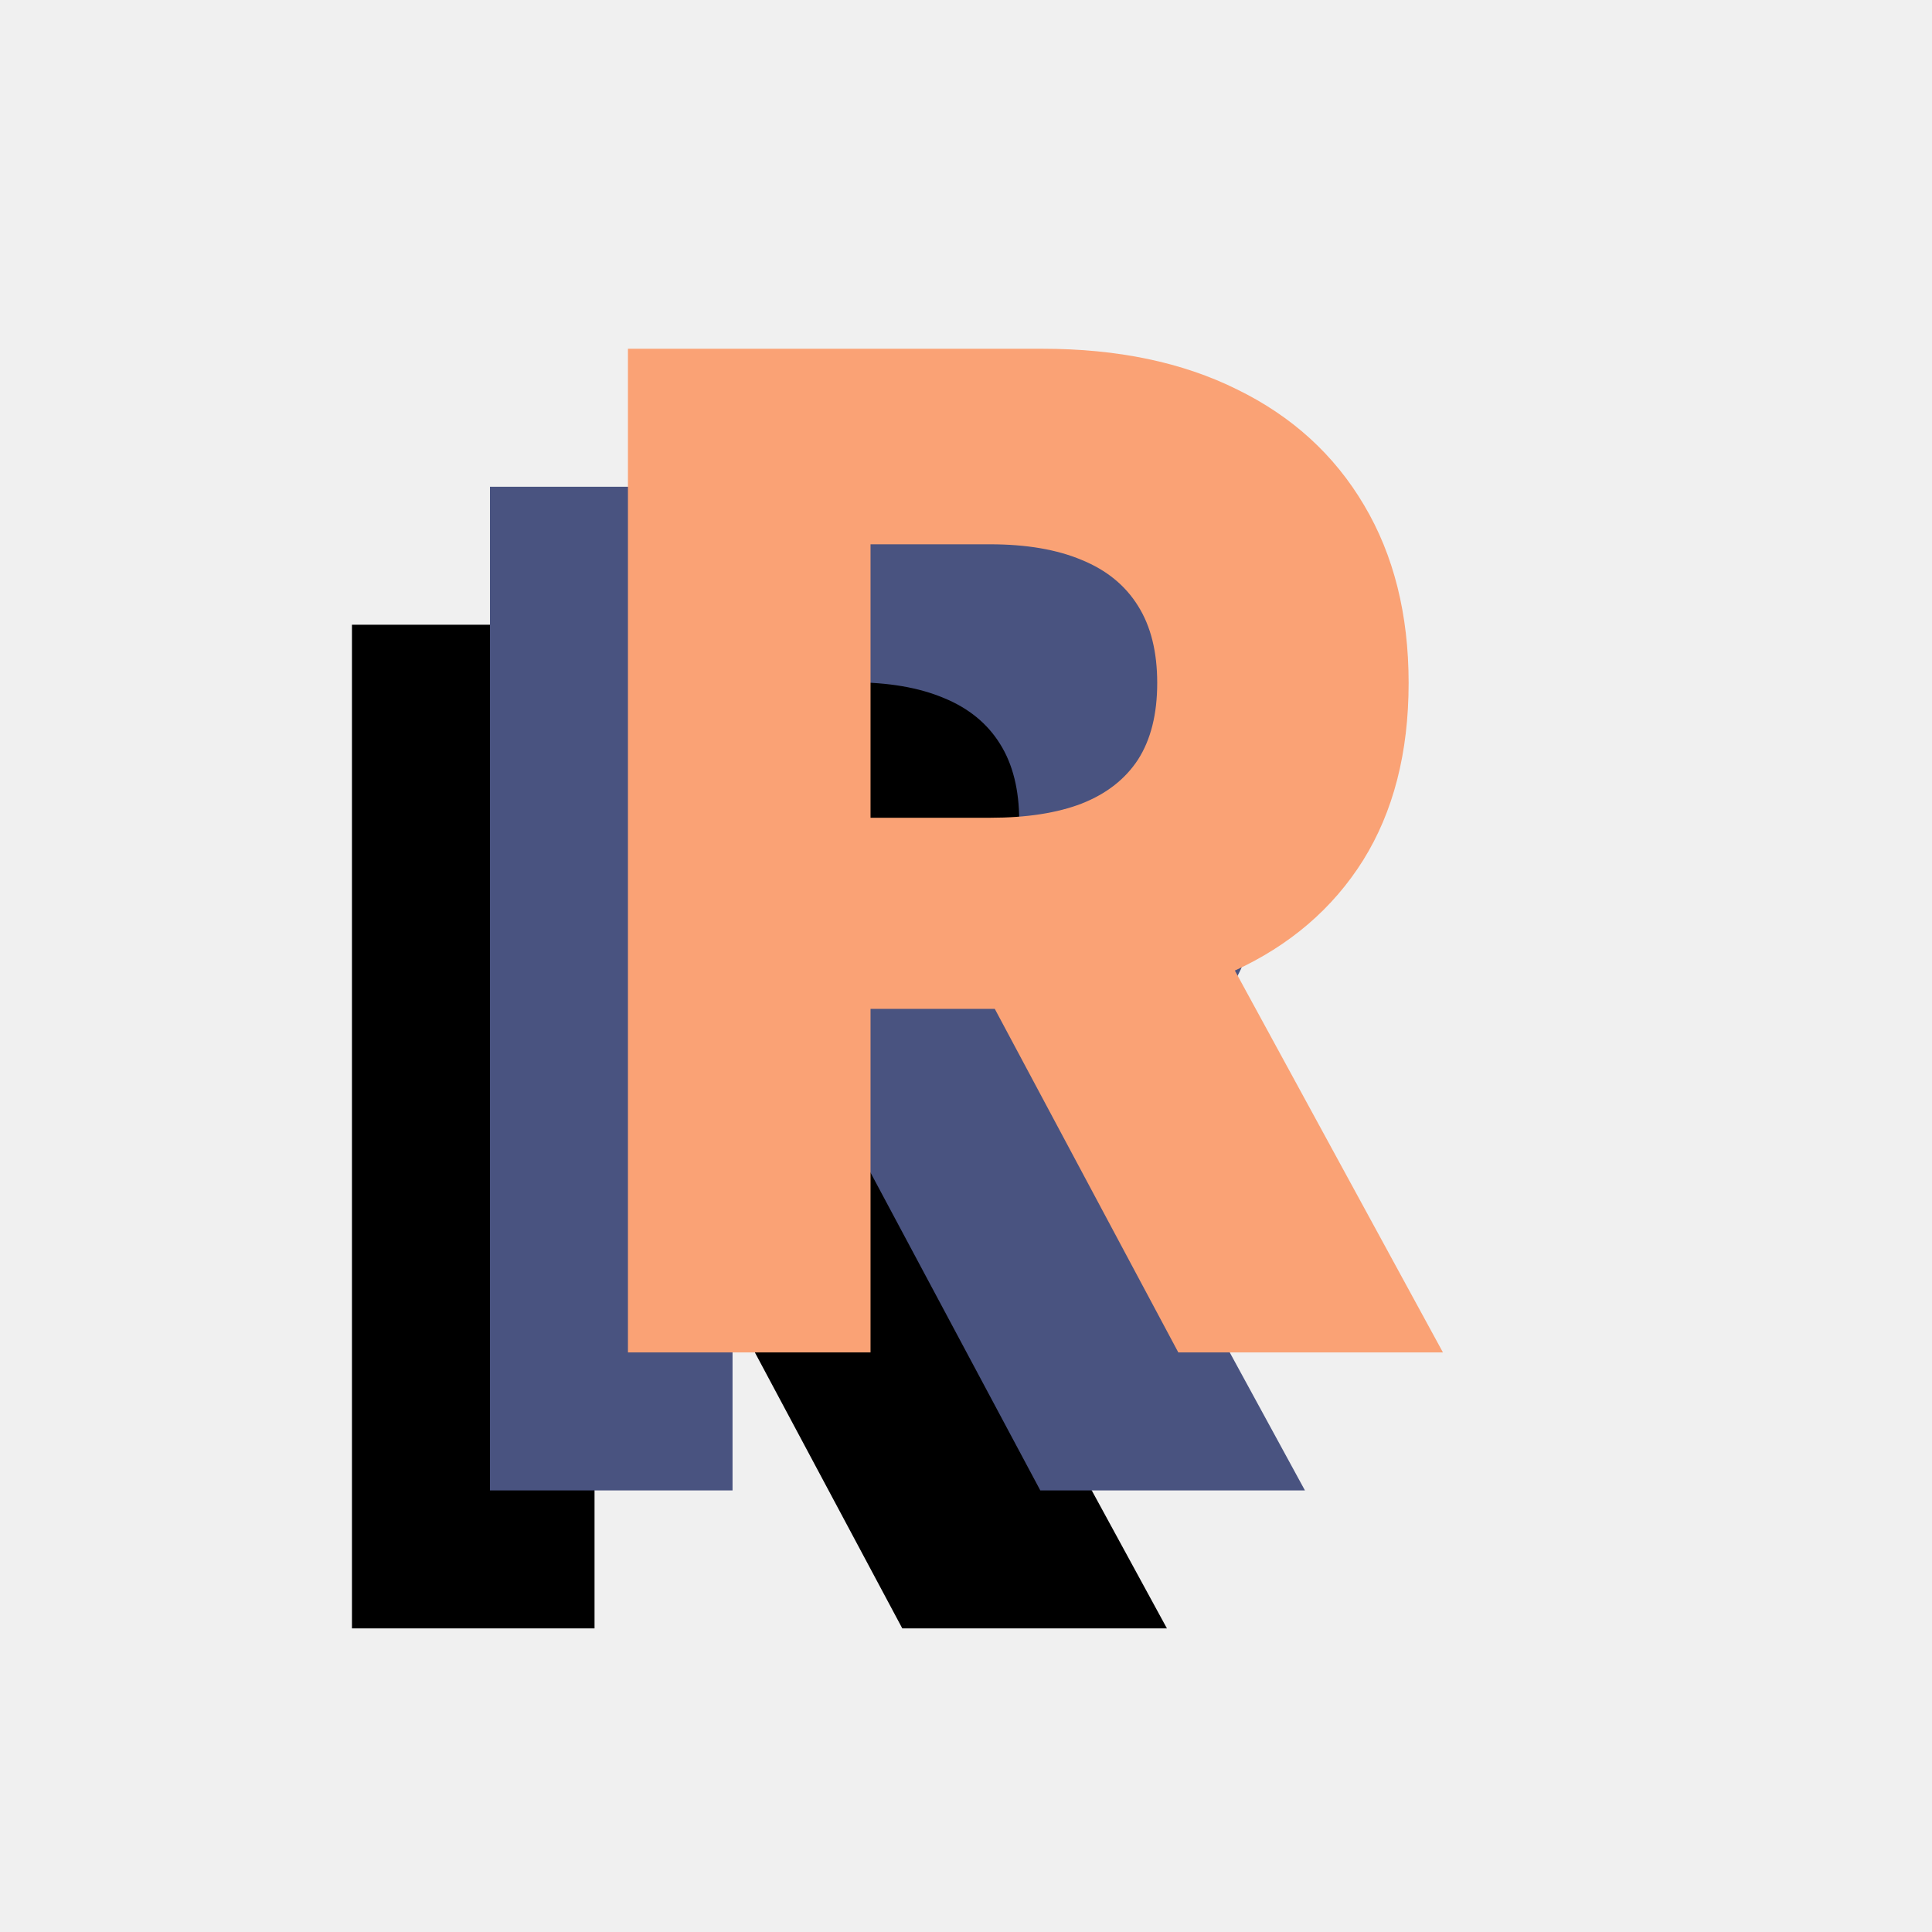
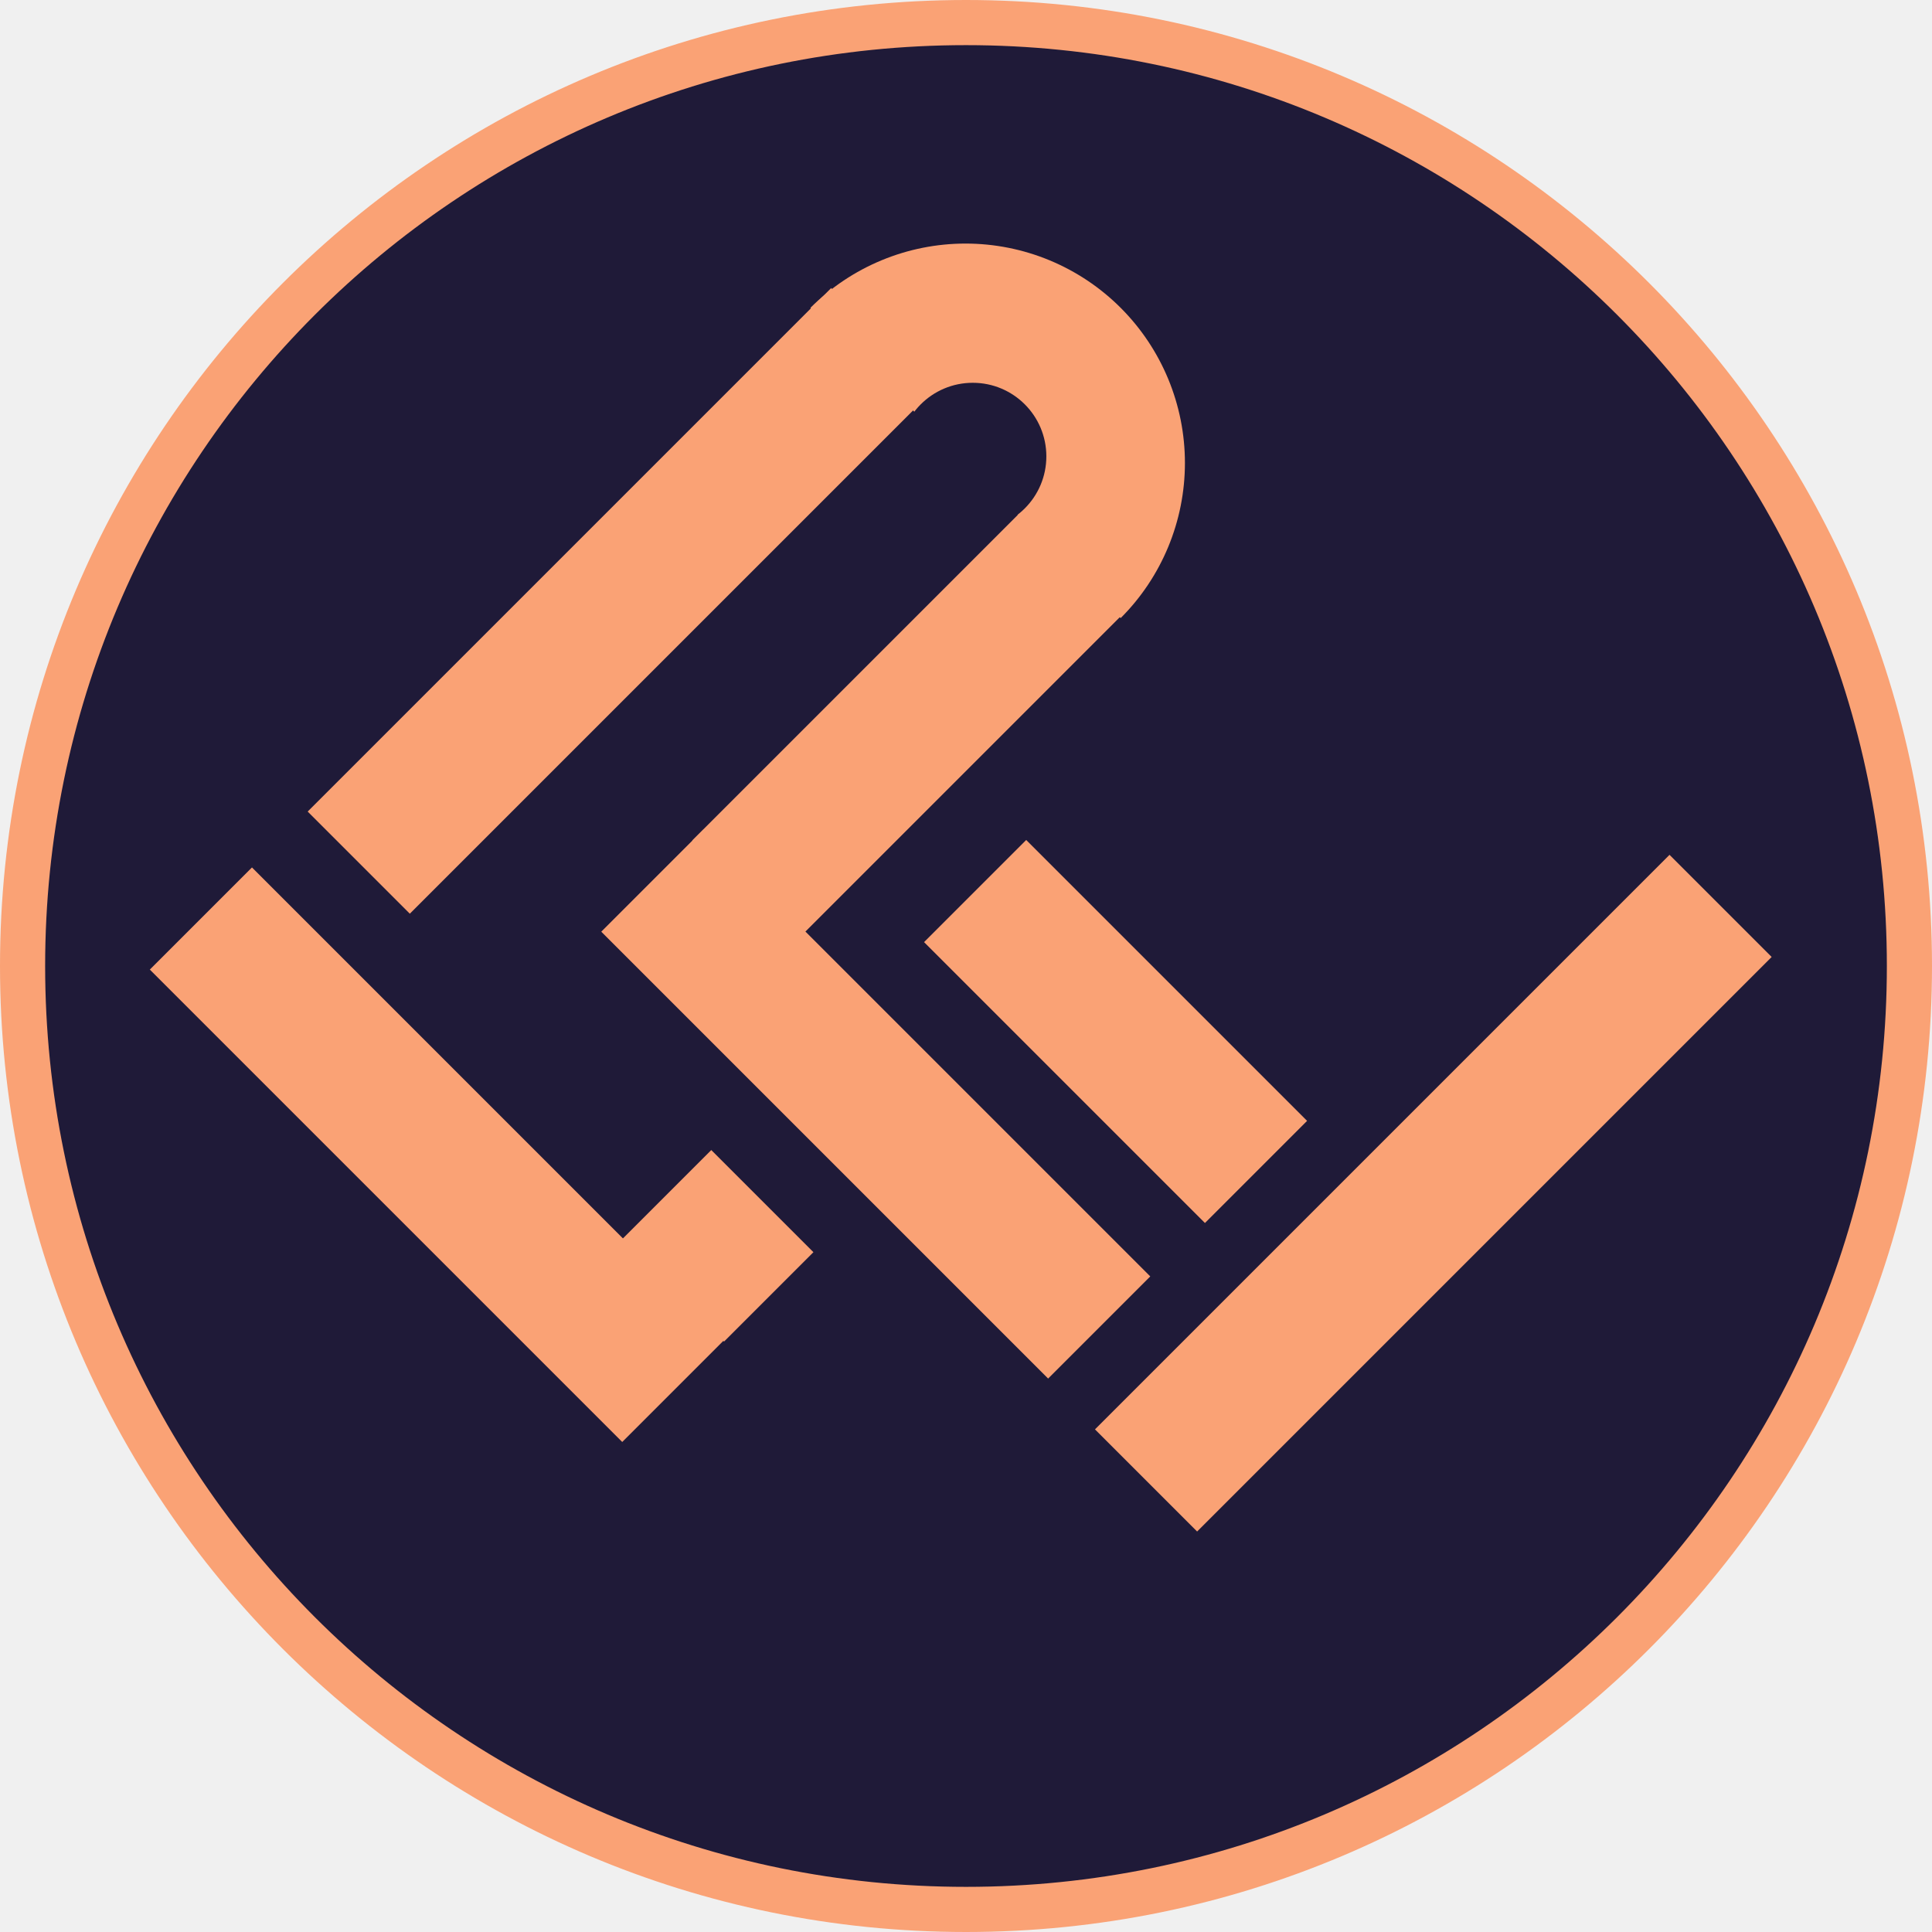
- <svg xmlns="http://www.w3.org/2000/svg" width="70" height="70" viewBox="0 0 50 70" fill="none">
-   <path d="M2.752 59V22.636H17.773C20.496 22.636 22.846 23.128 24.822 24.11C26.811 25.081 28.344 26.477 29.421 28.3C30.498 30.111 31.037 32.26 31.037 34.746C31.037 37.267 30.486 39.41 29.386 41.173C28.285 42.925 26.722 44.263 24.698 45.186C22.674 46.097 20.277 46.553 17.507 46.553H8.008V39.629H15.874C17.199 39.629 18.306 39.457 19.194 39.114C20.093 38.758 20.774 38.226 21.236 37.516C21.697 36.794 21.928 35.87 21.928 34.746C21.928 33.621 21.697 32.692 21.236 31.958C20.774 31.212 20.093 30.656 19.194 30.289C18.294 29.91 17.188 29.721 15.874 29.721H11.541V59H2.752ZM23.224 42.381L32.28 59H22.692L13.814 42.381H23.224Z" fill="#000" />
-   <path d="M7.752 54V17.636H22.773C25.496 17.636 27.846 18.128 29.822 19.11C31.811 20.081 33.344 21.477 34.421 23.3C35.498 25.111 36.037 27.26 36.037 29.746C36.037 32.267 35.486 34.41 34.386 36.173C33.285 37.925 31.722 39.263 29.698 40.186C27.674 41.097 25.277 41.553 22.507 41.553H13.008V34.629H20.874C22.199 34.629 23.306 34.457 24.194 34.114C25.093 33.758 25.774 33.226 26.236 32.516C26.697 31.794 26.928 30.87 26.928 29.746C26.928 28.621 26.697 27.692 26.236 26.958C25.774 26.212 25.093 25.656 24.194 25.289C23.294 24.91 22.188 24.721 20.874 24.721H16.541V54H7.752ZM28.224 37.381L37.28 54H27.692L18.814 37.381H28.224Z" fill="#495380" />
-   <path d="M12.752 49V12.636H27.773C30.496 12.636 32.846 13.128 34.822 14.11C36.811 15.081 38.344 16.477 39.421 18.3C40.498 20.111 41.037 22.26 41.037 24.746C41.037 27.267 40.486 29.41 39.386 31.173C38.285 32.925 36.722 34.263 34.698 35.186C32.674 36.097 30.277 36.553 27.507 36.553H18.008V29.629H25.874C27.199 29.629 28.306 29.457 29.194 29.114C30.093 28.759 30.774 28.226 31.236 27.516C31.697 26.794 31.928 25.87 31.928 24.746C31.928 23.621 31.697 22.692 31.236 21.958C30.774 21.212 30.093 20.656 29.194 20.289C28.294 19.91 27.188 19.721 25.874 19.721H21.541V49H12.752ZM33.224 32.381L42.28 49H32.692L23.814 32.381H33.224Z" fill="#FAA275" />
+ <svg xmlns="http://www.w3.org/2000/svg" width="1070" height="1070" viewBox="0 0 1070 1070" fill="none">
+   <circle cx="535" cy="535" r="522.5" fill="#1F1A38" stroke="#FAA275" stroke-width="25" />
+   <line x1="111.266" y1="508.698" x2="372.896" y2="770.327" stroke="#FAA275" stroke-width="80" />
+   <line x1="634.716" y1="819.914" x2="952.914" y2="501.716" stroke="#FAA275" stroke-width="80" />
+   <line x1="372.716" y1="714.716" x2="422.213" y2="665.218" stroke="#FAA275" stroke-width="80" />
+   <line x1="361.284" y1="487.716" x2="608.772" y2="735.203" stroke="#FAA275" stroke-width="80" />
+   <line x1="411.683" y1="493.749" x2="595.53" y2="309.901" stroke="#FAA275" stroke-width="80" />
+   <line x1="198.683" y1="477.749" x2="488.596" y2="187.835" stroke="#FAA275" stroke-width="80" />
+   <mask id="path-8-inside-1_106_61" fill="white">
+     <path d="M620.663 342.31C631.946 331.028 640.895 317.634 647.001 302.892C653.107 288.151 656.25 272.352 656.25 256.396C656.25 240.441 653.107 224.641 647.001 209.9C640.895 195.159 631.946 181.765 620.663 170.483C609.381 159.201 595.987 150.251 581.246 144.145C566.505 138.039 550.706 134.896 534.75 134.896C518.794 134.896 502.995 138.039 488.254 144.145C473.513 150.251 460.119 159.201 448.836 170.483L534.75 256.396L620.663 342.31Z" />
+   </mask>
+   <path d="M620.663 342.31C631.946 331.028 640.895 317.634 647.001 302.892C653.107 288.151 656.25 272.352 656.25 256.396C656.25 240.441 653.107 224.641 647.001 209.9C640.895 195.159 631.946 181.765 620.663 170.483C609.381 159.201 595.987 150.251 581.246 144.145C566.505 138.039 550.706 134.896 534.75 134.896C518.794 134.896 502.995 138.039 488.254 144.145C473.513 150.251 460.119 159.201 448.836 170.483L534.75 256.396L620.663 342.31Z" stroke="#FAA275" stroke-width="160" mask="url(#path-8-inside-1_106_61)" />
+   <circle cx="538.75" cy="252.75" r="40.75" fill="#1F1A38" />
+   <line x1="540.057" y1="493.489" x2="695.621" y2="649.052" stroke="#FAA275" stroke-width="80" />
</svg>
